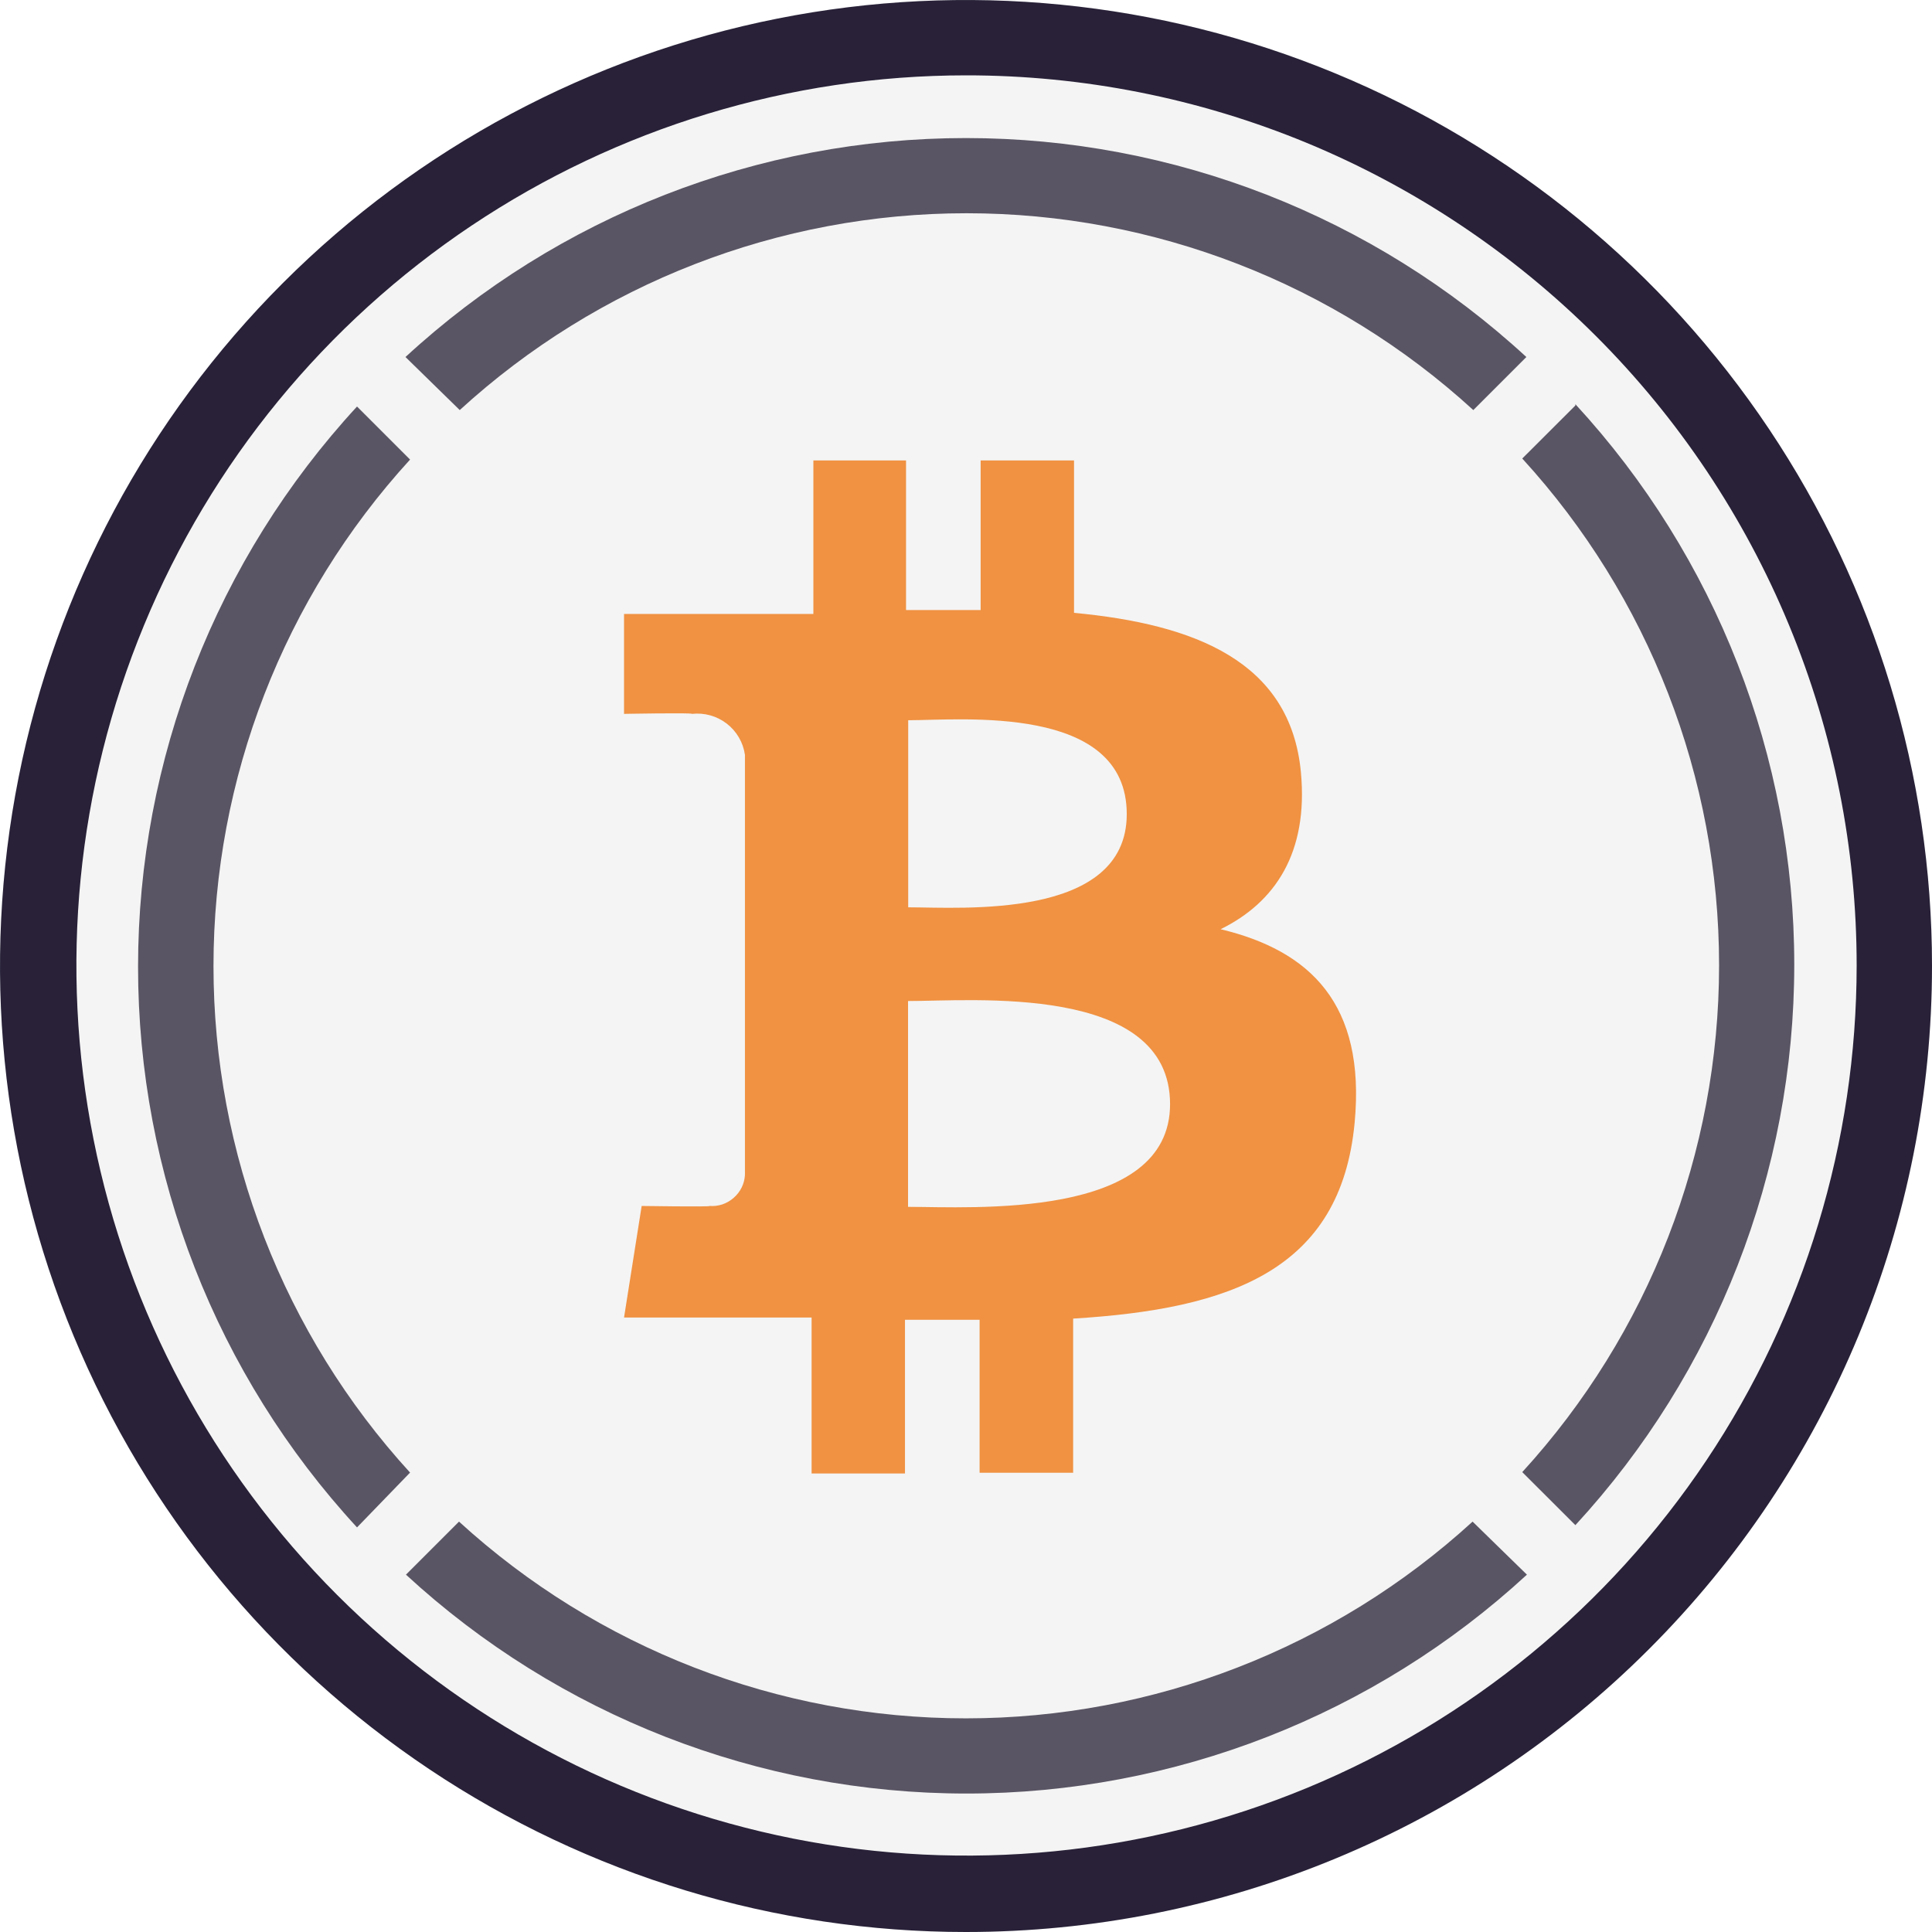
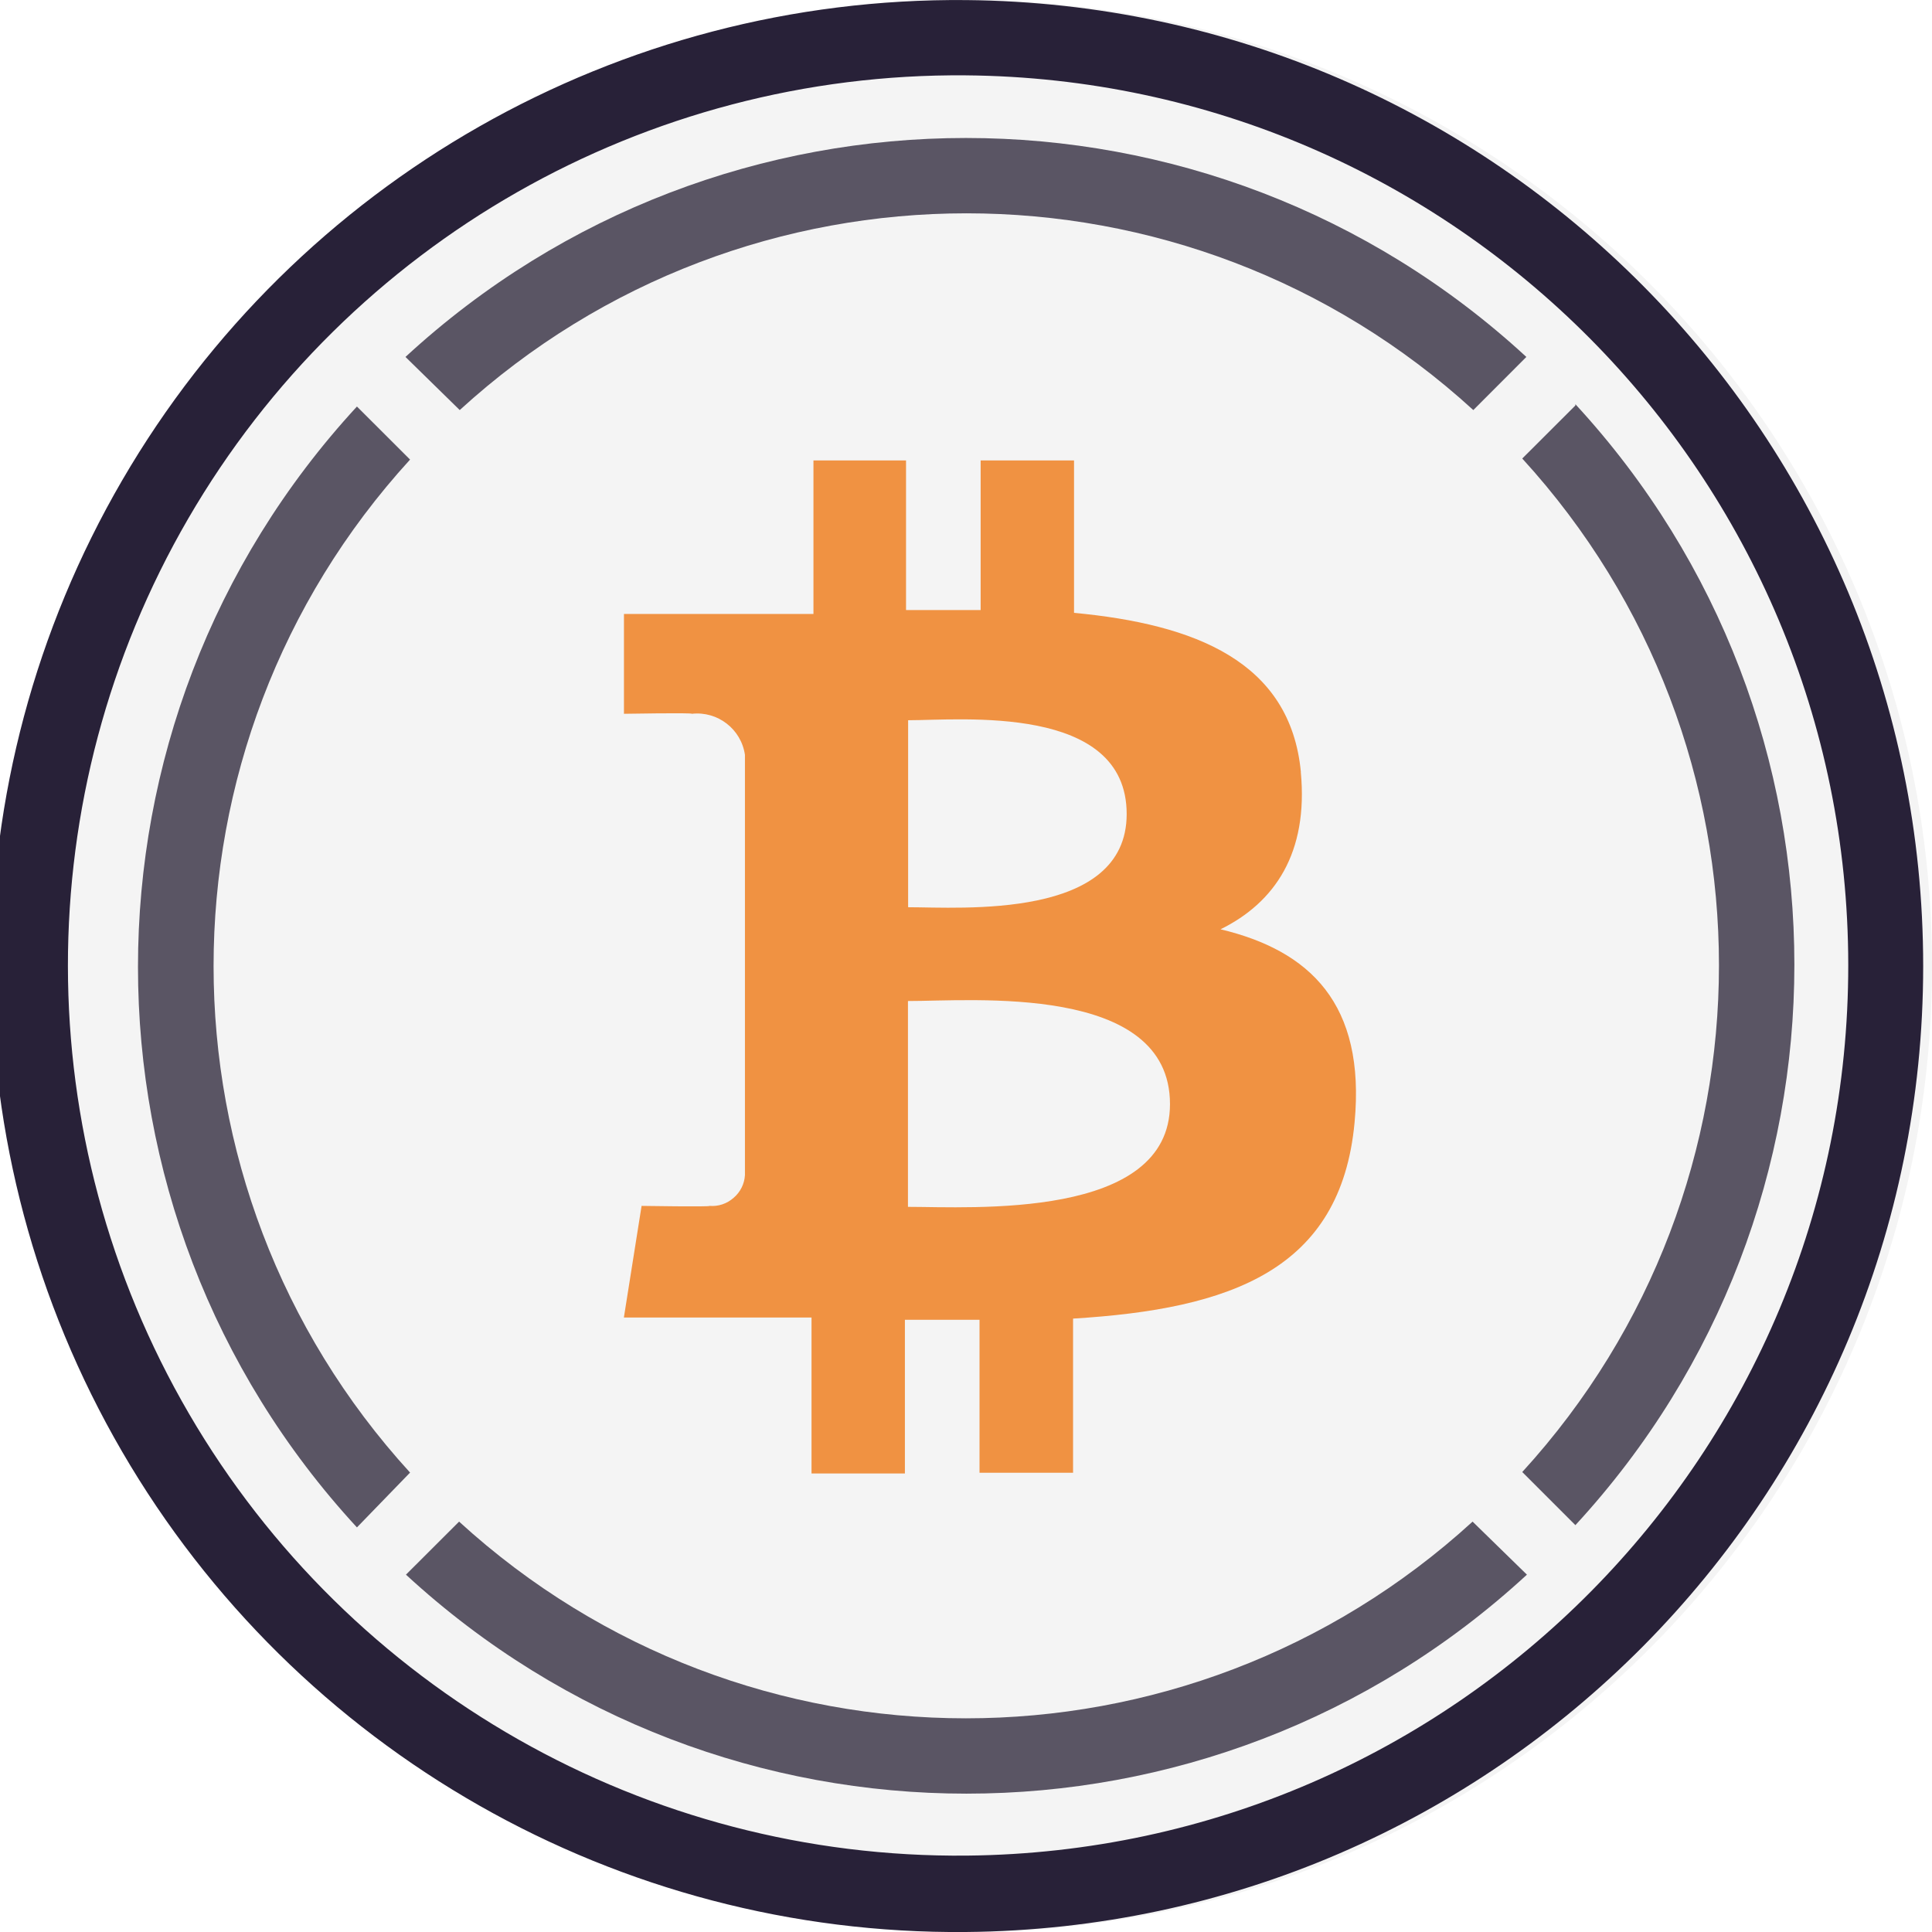
- <svg xmlns="http://www.w3.org/2000/svg" width="24" height="24" viewBox="0 0 24 24" fill="none">
-   <circle cx="12" cy="12" r="12" fill="#F4F4F4" />
-   <path d="M19.57 5.037L18.91 5.696C20.483 7.415 21.355 9.661 21.355 11.991C21.355 14.321 20.483 16.567 18.91 18.287L19.57 18.946C21.318 17.049 22.289 14.563 22.289 11.983C22.289 9.404 21.318 6.918 19.57 5.021V5.037Z" fill="#5A5564" />
-   <path d="M5.711 5.094C7.431 3.521 9.676 2.649 12.007 2.649C14.337 2.649 16.582 3.521 18.302 5.094L18.961 4.435C17.064 2.686 14.579 1.715 11.999 1.715C9.419 1.715 6.934 2.686 5.037 4.435L5.711 5.094Z" fill="#5A5564" />
-   <path d="M5.094 18.293C3.523 16.574 2.652 14.33 2.652 12.001C2.652 9.673 3.523 7.428 5.094 5.709L4.435 5.05C2.686 6.947 1.715 9.432 1.715 12.012C1.715 14.592 2.686 17.077 4.435 18.974L5.094 18.293Z" fill="#5A5564" />
-   <path d="M18.293 18.902C16.574 20.474 14.328 21.346 11.998 21.346C9.668 21.346 7.422 20.474 5.702 18.902L5.043 19.561C6.94 21.309 9.426 22.28 12.005 22.28C14.585 22.28 17.071 21.309 18.968 19.561L18.293 18.902Z" fill="#5A5564" />
-   <path d="M16.16 9.59C16.029 8.215 14.842 7.754 13.342 7.613V5.72H12.182V7.578C11.877 7.578 11.565 7.578 11.255 7.578V5.72H10.104V7.627H7.752V8.868C7.752 8.868 8.608 8.852 8.595 8.868C8.75 8.851 8.905 8.894 9.028 8.989C9.151 9.084 9.232 9.223 9.254 9.377V14.596C9.251 14.651 9.237 14.704 9.213 14.752C9.189 14.801 9.155 14.844 9.114 14.88C9.073 14.916 9.026 14.943 8.975 14.961C8.923 14.978 8.869 14.985 8.815 14.981C8.83 14.994 7.971 14.981 7.971 14.981L7.752 16.367H10.082V18.304H11.242V16.395H12.169V18.295H13.331V16.38C15.29 16.261 16.657 15.778 16.828 13.944C16.966 12.468 16.272 11.809 15.163 11.543C15.838 11.211 16.255 10.596 16.16 9.59ZM14.535 13.716C14.535 15.156 12.066 14.992 11.28 14.992V12.435C12.066 12.437 14.535 12.211 14.535 13.716ZM13.997 10.113C13.997 11.431 11.936 11.271 11.282 11.271V8.947C11.936 8.947 13.997 8.74 13.997 10.113Z" fill="#F09242" />
-   <path d="M11.998 24C9.625 24 7.305 23.296 5.332 21.977C3.359 20.658 1.821 18.784 0.913 16.591C0.005 14.399 -0.232 11.986 0.231 9.658C0.694 7.331 1.837 5.193 3.515 3.515C5.193 1.837 7.331 0.694 9.658 0.231C11.986 -0.232 14.399 0.005 16.591 0.913C18.784 1.821 20.658 3.359 21.977 5.332C23.296 7.305 24 9.625 24 11.998C24 13.574 23.69 15.135 23.087 16.591C22.484 18.047 21.6 19.371 20.485 20.485C19.371 21.6 18.047 22.484 16.591 23.087C15.135 23.69 13.574 24 11.998 24ZM11.998 0.936C9.811 0.937 7.675 1.587 5.857 2.803C4.04 4.019 2.624 5.746 1.789 7.767C0.953 9.787 0.735 12.01 1.162 14.154C1.589 16.299 2.643 18.268 4.189 19.814C5.736 21.36 7.705 22.412 9.85 22.839C11.994 23.265 14.217 23.046 16.237 22.21C18.257 21.373 19.984 19.957 21.199 18.139C22.414 16.321 23.063 14.184 23.064 11.998C23.065 10.545 22.779 9.105 22.223 7.763C21.667 6.42 20.852 5.2 19.824 4.173C18.796 3.146 17.576 2.331 16.233 1.775C14.89 1.22 13.451 0.935 11.998 0.936Z" fill="#282138" />
+ <svg xmlns="http://www.w3.org/2000/svg" width="24" height="24" fill="none" viewBox="0 0 24 24">
+   <circle cx="12" cy="12" r="12" fill="#f4f4f4" />
+   <path fill="#5a5564" d="m19.57 5.037-.66.659a9.33 9.33 0 0 1 0 12.59l.66.66a10.27 10.27 0 0 0 0-13.925zM5.711 5.094a9.33 9.33 0 0 1 12.591 0l.659-.66a10.27 10.27 0 0 0-13.924 0zM5.094 18.293a9.33 9.33 0 0 1 0-12.584l-.66-.659a10.27 10.27 0 0 0 0 13.924zM18.293 18.902a9.33 9.33 0 0 1-12.59 0l-.66.659a10.27 10.27 0 0 0 13.925 0z" />
+   <path fill="#f09242" d="M16.16 9.59c-.131-1.375-1.318-1.836-2.818-1.977V5.72h-1.16v1.858h-.927V5.72h-1.15v1.907H7.751v1.24s.856-.015.843 0a.6.6 0 0 1 .66.51v5.22a.4.4 0 0 1-.141.283.4.4 0 0 1-.3.1c.016.014-.843 0-.843 0l-.22 1.387h2.331v1.937h1.16v-1.909h.927v1.9h1.162V16.38c1.96-.119 3.326-.602 3.497-2.436.139-1.476-.556-2.135-1.665-2.4.675-.333 1.092-.948.997-1.954m-1.625 4.126c0 1.44-2.47 1.276-3.255 1.276v-2.557c.786.002 3.255-.224 3.255 1.28m-.538-3.603c0 1.318-2.06 1.158-2.715 1.158V8.947c.654 0 2.715-.207 2.715 1.166" />
+   <path fill="#282138" d="M11.998 24A12 12 0 1 1 12.002.001 12 12 0 0 1 11.998 24m0-23.064a11.058 11.058 0 1 0 .017 22.115A11.058 11.058 0 0 0 11.998.936" />
</svg>
